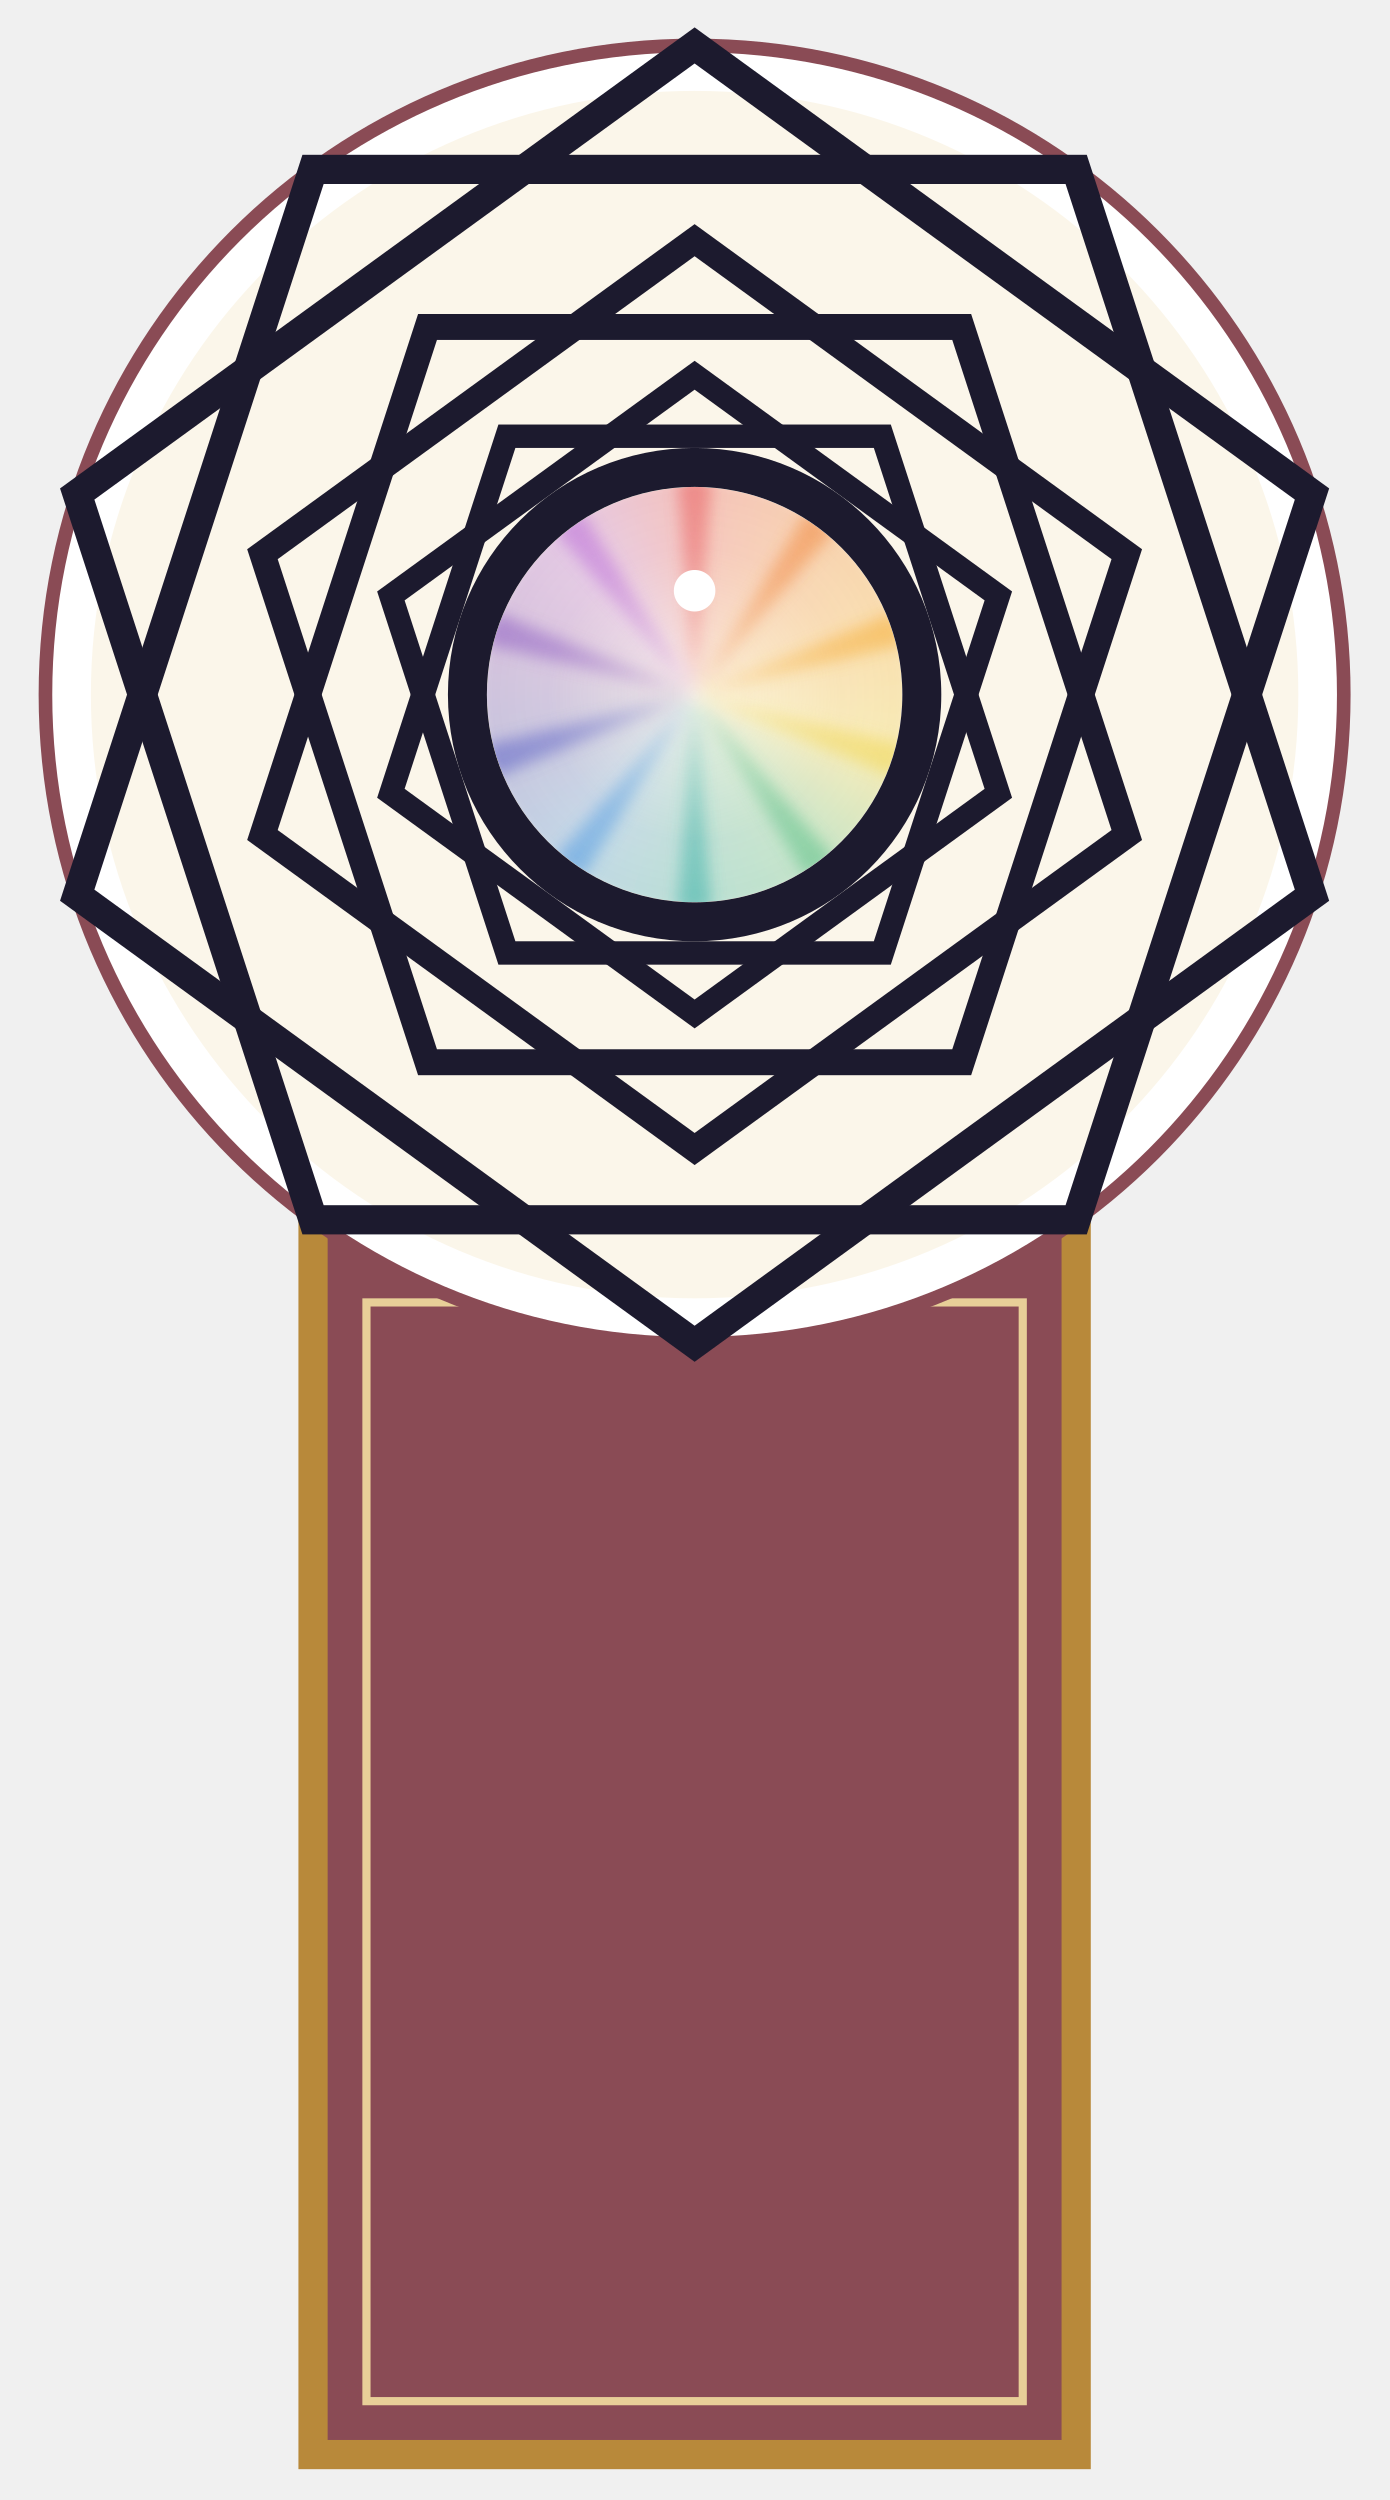
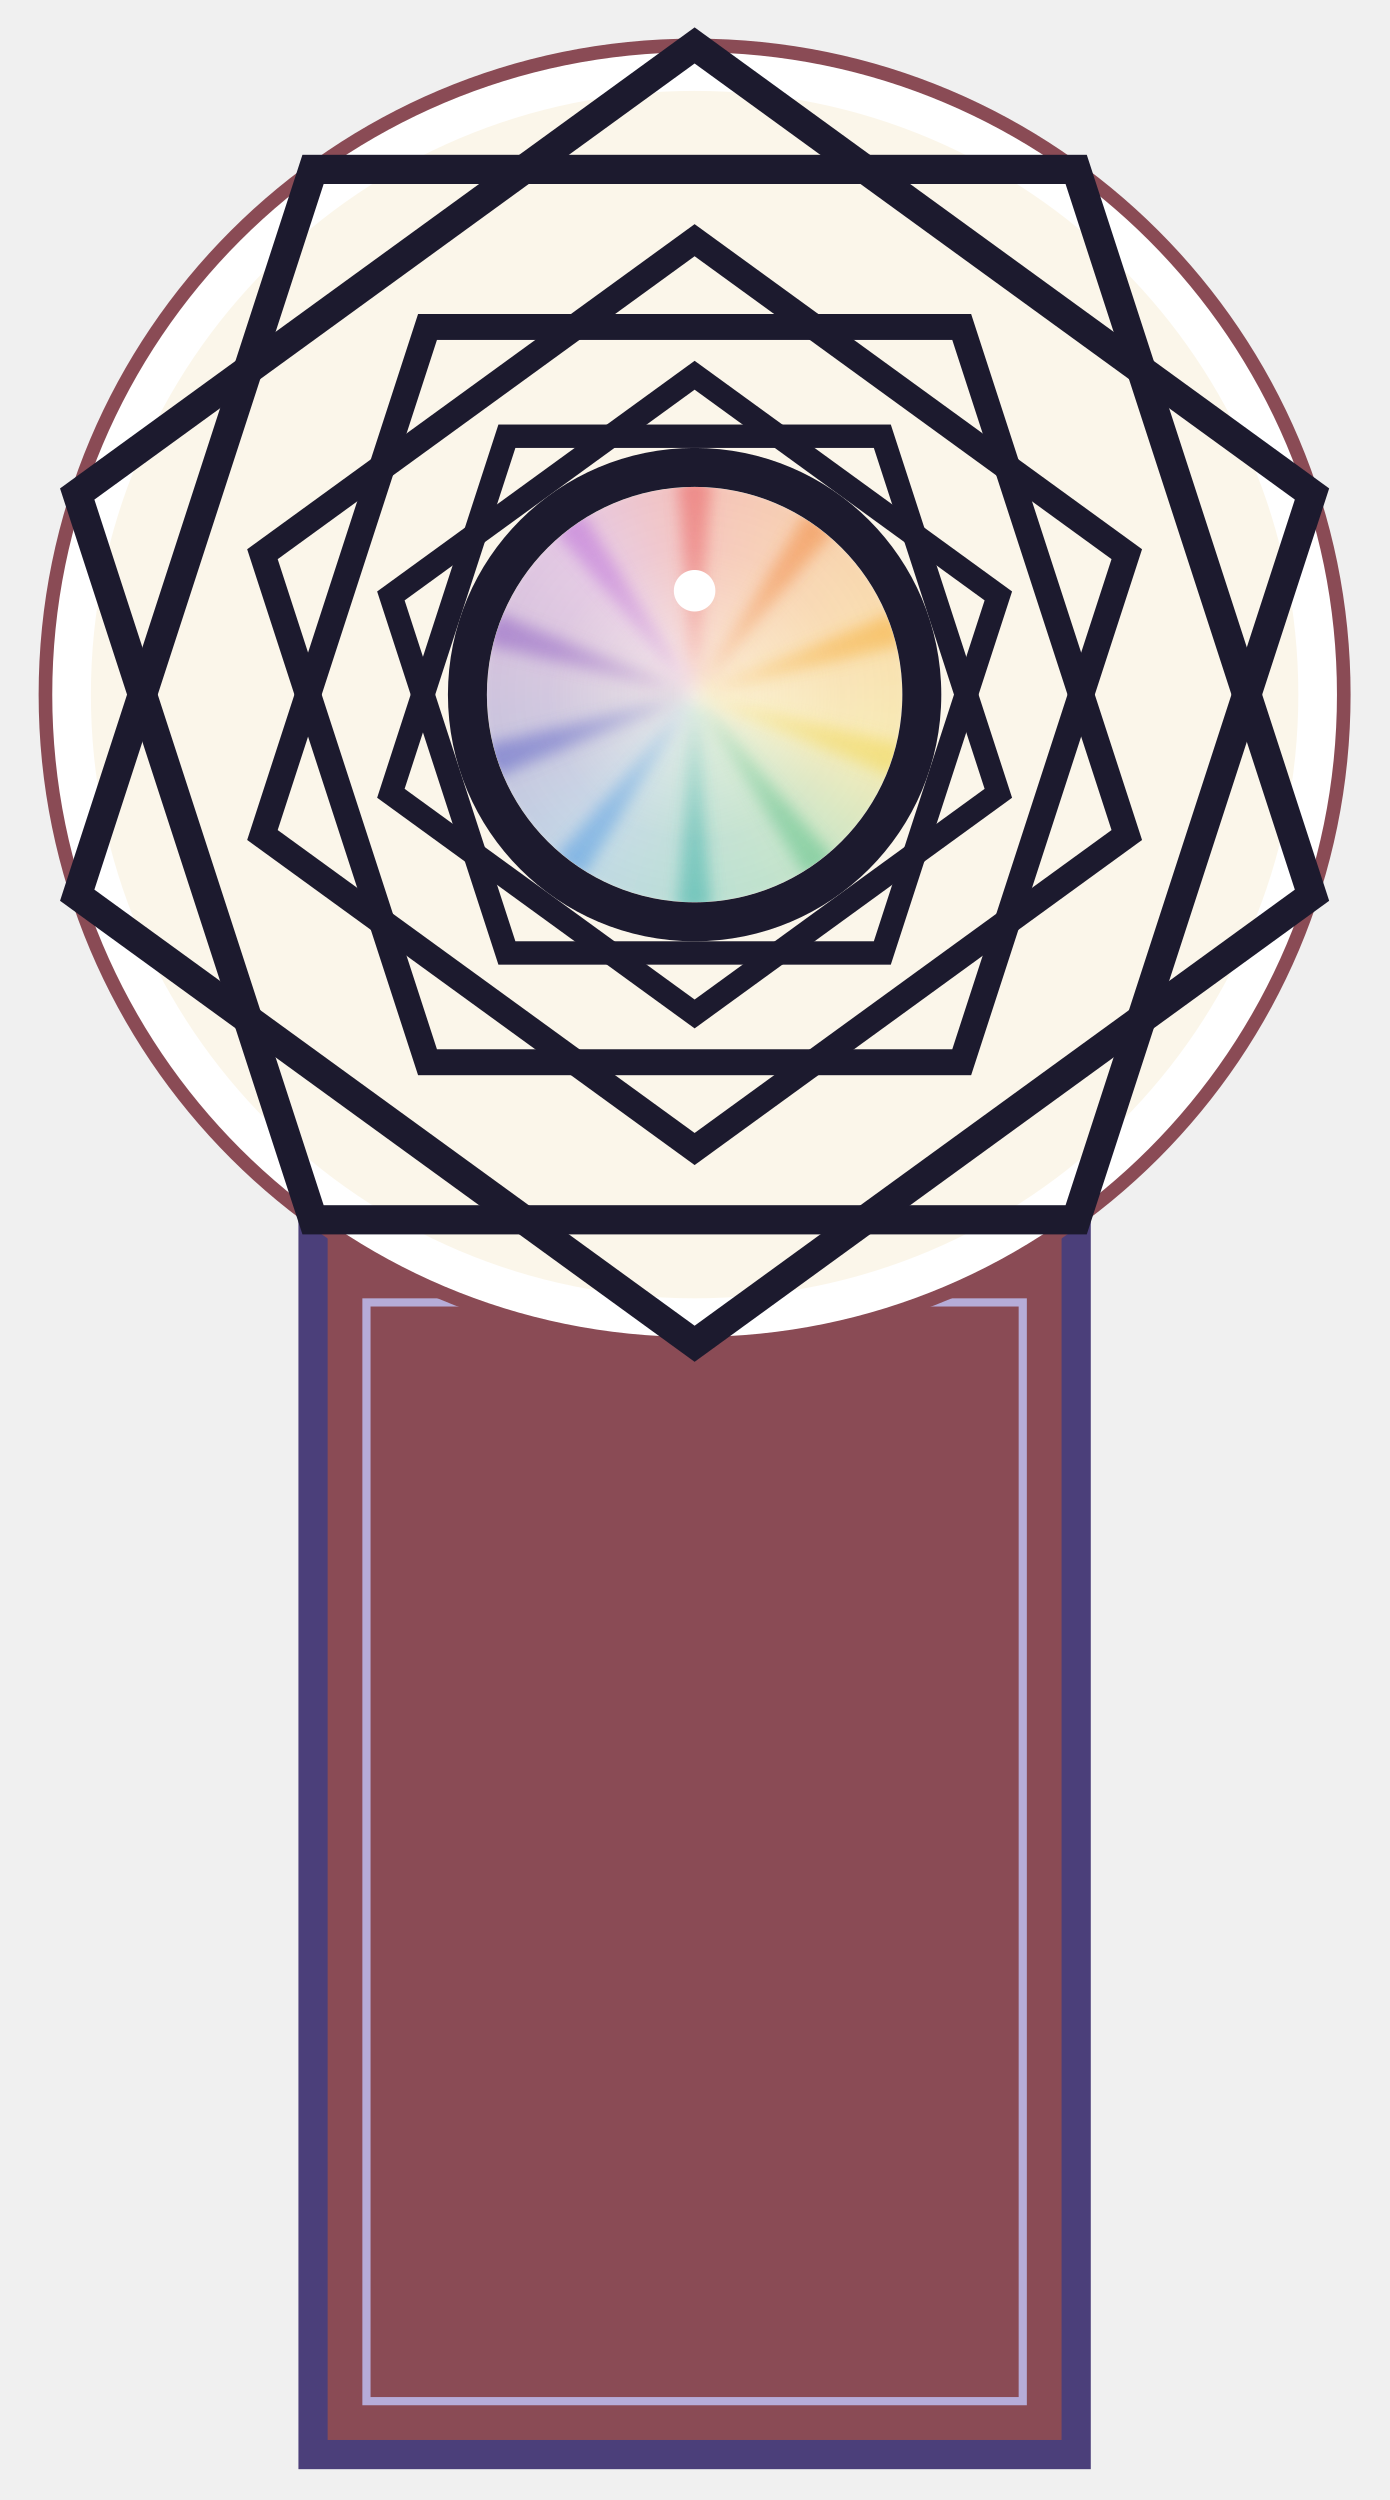
<svg xmlns="http://www.w3.org/2000/svg" viewBox="-107.00 -107.00 214.00 385.11" role="img" aria-label="Sisters of Sonder">
  <defs>
    <clipPath id="drop">
      <circle r="32.000" />
    </clipPath>
    <filter id="soft" x="-20%" y="-20%" width="140%" height="140%">
      <feGaussianBlur stdDeviation="1.120" />
    </filter>
    <radialGradient id="streak-ramp" gradientUnits="userSpaceOnUse" cx="0" cy="0" r="32.000">
      <stop offset="0" stop-color="#fff" stop-opacity=".35" />
      <stop offset=".7" stop-color="#fff" stop-opacity=".9" />
      <stop offset="1" stop-color="#fff" />
    </radialGradient>
    <mask id="streak-fade" maskUnits="userSpaceOnUse" x="-32.000" y="-32.000" width="64.000" height="64.000">
      <circle r="32.000" fill="url(#streak-ramp)" />
    </mask>
  </defs>
-   <rect x="-58.779" y="80.902" width="117.557" height="190.211" fill="#8a4b55" stroke="#b8893a" stroke-width="4.500" />
-   <rect x="-50.550" y="93.631" width="101.099" height="169.253" fill="none" stroke="#e8cf98" stroke-width="1.260" />
+   <rect x="-58.779" y="80.902" width="117.557" height="190.211" fill="#8a4b55" stroke="#4b3f7a" stroke-width="4.500" />
+   <rect x="-50.550" y="93.631" width="101.099" height="169.253" fill="none" stroke="#b6acd8" stroke-width="1.260" />
  <circle r="96.500" fill="#fbf6ea" />
  <circle r="96.500" fill="none" stroke="#ffffff" stroke-width="7.000" />
  <circle r="100.000" fill="none" stroke="#8a4b55" stroke-width="2.100" />
  <polygon points="0.000,-100.000 95.106,-30.902 58.779,80.902 -58.779,80.902 -95.106,-30.902" fill="none" stroke="#1c1a2e" stroke-width="4.500" stroke-linejoin="miter" />
  <polygon points="58.779,-80.902 95.106,30.902 0.000,100.000 -95.106,30.902 -58.779,-80.902" fill="none" stroke="#1c1a2e" stroke-width="4.500" stroke-linejoin="miter" />
  <polygon points="0.000,-70.000 66.574,-21.631 41.145,56.631 -41.145,56.631 -66.574,-21.631" fill="none" stroke="#1c1a2e" stroke-width="4.000" stroke-linejoin="miter" />
  <polygon points="41.145,-56.631 66.574,21.631 0.000,70.000 -66.574,21.631 -41.145,-56.631" fill="none" stroke="#1c1a2e" stroke-width="4.000" stroke-linejoin="miter" />
  <polygon points="0.000,-49.196 46.788,-15.202 28.916,39.800 -28.916,39.800 -46.788,-15.202" fill="none" stroke="#1c1a2e" stroke-width="3.600" stroke-linejoin="miter" />
  <polygon points="28.916,-39.800 46.788,15.202 0.000,49.196 -46.788,15.202 -28.916,-39.800" fill="none" stroke="#1c1a2e" stroke-width="3.600" stroke-linejoin="miter" />
  <circle r="32.000" fill="url(#water)" />
  <g clip-path="url(#drop)" mask="url(#streak-fade)" filter="url(#soft)" opacity="0.3">
    <path d="M0,0 L-0.176,-33.600 L1.348,-33.573 Z" fill="#e5494c" />
    <path d="M0,0 L0.997,-33.585 L2.519,-33.505 Z" fill="#e64c4a" />
    <path d="M0,0 L2.168,-33.530 L3.687,-33.397 Z" fill="#e74f48" />
    <path d="M0,0 L3.337,-33.434 L4.850,-33.248 Z" fill="#e75246" />
    <path d="M0,0 L4.502,-33.297 L6.008,-33.059 Z" fill="#e85444" />
    <path d="M0,0 L5.661,-33.120 L7.158,-32.829 Z" fill="#e85742" />
    <path d="M0,0 L6.814,-32.902 L8.299,-32.559 Z" fill="#e95a40" />
    <path d="M0,0 L7.958,-32.644 L9.430,-32.249 Z" fill="#ea5d3e" />
    <path d="M0,0 L9.092,-32.346 L10.550,-31.901 Z" fill="#ea603c" />
    <path d="M0,0 L10.216,-32.009 L11.657,-31.513 Z" fill="#eb623b" />
    <path d="M0,0 L11.326,-31.633 L12.750,-31.087 Z" fill="#eb6539" />
    <path d="M0,0 L12.423,-31.219 L13.827,-30.623 Z" fill="#ec6837" />
    <path d="M0,0 L13.505,-30.766 L14.887,-30.122 Z" fill="#ed6b35" />
    <path d="M0,0 L14.571,-30.276 L15.929,-29.584 Z" fill="#ed6e33" />
    <path d="M0,0 L15.619,-29.749 L16.952,-29.010 Z" fill="#ee7031" />
    <path d="M0,0 L16.647,-29.186 L17.954,-28.401 Z" fill="#ee732f" />
    <path d="M0,0 L17.656,-28.587 L18.934,-27.757 Z" fill="#ef762d" />
    <path d="M0,0 L18.643,-27.954 L19.892,-27.079 Z" fill="#f0792b" />
    <path d="M0,0 L19.607,-27.286 L20.825,-26.368 Z" fill="#f07b2a" />
    <path d="M0,0 L20.547,-26.585 L21.732,-25.626 Z" fill="#f07e2a" />
    <path d="M0,0 L21.463,-25.852 L22.613,-24.852 Z" fill="#f18029" />
    <path d="M0,0 L22.352,-25.087 L23.467,-24.047 Z" fill="#f18229" />
    <path d="M0,0 L23.214,-24.292 L24.292,-23.214 Z" fill="#f18528" />
    <path d="M0,0 L24.047,-23.467 L25.087,-22.352 Z" fill="#f28728" />
    <path d="M0,0 L24.852,-22.613 L25.852,-21.463 Z" fill="#f28a28" />
    <path d="M0,0 L25.626,-21.732 L26.585,-20.547 Z" fill="#f28c28" />
    <path d="M0,0 L26.368,-20.825 L27.286,-19.607 Z" fill="#f28e27" />
    <path d="M0,0 L27.079,-19.892 L27.954,-18.643 Z" fill="#f39127" />
    <path d="M0,0 L27.757,-18.934 L28.587,-17.656 Z" fill="#f39326" />
    <path d="M0,0 L28.401,-17.954 L29.186,-16.647 Z" fill="#f39526" />
    <path d="M0,0 L29.010,-16.952 L29.749,-15.619 Z" fill="#f39826" />
    <path d="M0,0 L29.584,-15.929 L30.276,-14.571 Z" fill="#f49a26" />
    <path d="M0,0 L30.122,-14.887 L30.766,-13.505 Z" fill="#f49d25" />
    <path d="M0,0 L30.623,-13.827 L31.219,-12.423 Z" fill="#f49f25" />
    <path d="M0,0 L31.087,-12.750 L31.633,-11.326 Z" fill="#f5a124" />
    <path d="M0,0 L31.513,-11.657 L32.009,-10.216 Z" fill="#f5a424" />
    <path d="M0,0 L31.901,-10.550 L32.346,-9.092 Z" fill="#f5a625" />
    <path d="M0,0 L32.249,-9.430 L32.644,-7.958 Z" fill="#f4a926" />
    <path d="M0,0 L32.559,-8.299 L32.902,-6.814 Z" fill="#f4ab28" />
    <path d="M0,0 L32.829,-7.158 L33.120,-5.661 Z" fill="#f4ae29" />
    <path d="M0,0 L33.059,-6.008 L33.297,-4.502 Z" fill="#f4b02b" />
    <path d="M0,0 L33.248,-4.850 L33.434,-3.337 Z" fill="#f3b32c" />
    <path d="M0,0 L33.397,-3.687 L33.530,-2.168 Z" fill="#f3b52e" />
    <path d="M0,0 L33.505,-2.519 L33.585,-0.997 Z" fill="#f2b82f" />
    <path d="M0,0 L33.573,-1.348 L33.600,0.176 Z" fill="#f2ba31" />
    <path d="M0,0 L33.600,-0.176 L33.573,1.348 Z" fill="#f2bd32" />
    <path d="M0,0 L33.585,0.997 L33.505,2.519 Z" fill="#f2bf34" />
    <path d="M0,0 L33.530,2.168 L33.397,3.687 Z" fill="#f1c235" />
    <path d="M0,0 L33.434,3.337 L33.248,4.850 Z" fill="#f1c437" />
    <path d="M0,0 L33.297,4.502 L33.059,6.008 Z" fill="#f0c738" />
    <path d="M0,0 L33.120,5.661 L32.829,7.158 Z" fill="#f0c93a" />
    <path d="M0,0 L32.902,6.814 L32.559,8.299 Z" fill="#f0cc3b" />
    <path d="M0,0 L32.644,7.958 L32.249,9.430 Z" fill="#f0ce3d" />
    <path d="M0,0 L32.346,9.092 L31.901,10.550 Z" fill="#efd13e" />
    <path d="M0,0 L32.009,10.216 L31.513,11.657 Z" fill="#ead141" />
    <path d="M0,0 L31.633,11.326 L31.087,12.750 Z" fill="#e1d044" />
    <path d="M0,0 L31.219,12.423 L30.623,13.827 Z" fill="#d8cf47" />
    <path d="M0,0 L30.766,13.505 L30.122,14.887 Z" fill="#cecd4a" />
    <path d="M0,0 L30.276,14.571 L29.584,15.929 Z" fill="#c5cc4e" />
    <path d="M0,0 L29.749,15.619 L29.010,16.952 Z" fill="#bbca51" />
    <path d="M0,0 L29.186,16.647 L28.401,17.954 Z" fill="#b2c954" />
    <path d="M0,0 L28.587,17.656 L27.757,18.934 Z" fill="#a9c858" />
    <path d="M0,0 L27.954,18.643 L27.079,19.892 Z" fill="#9fc65b" />
    <path d="M0,0 L27.286,19.607 L26.368,20.825 Z" fill="#96c55e" />
    <path d="M0,0 L26.585,20.547 L25.626,21.732 Z" fill="#8cc361" />
    <path d="M0,0 L25.852,21.463 L24.852,22.613 Z" fill="#83c265" />
    <path d="M0,0 L25.087,22.352 L24.047,23.467 Z" fill="#7ac168" />
    <path d="M0,0 L24.292,23.214 L23.214,24.292 Z" fill="#70bf6b" />
    <path d="M0,0 L23.467,24.047 L22.352,25.087 Z" fill="#67be6f" />
    <path d="M0,0 L22.613,24.852 L21.463,25.852 Z" fill="#5dbc72" />
    <path d="M0,0 L21.732,25.626 L20.547,26.585 Z" fill="#54bb75" />
    <path d="M0,0 L20.825,26.368 L19.607,27.286 Z" fill="#4bba78" />
    <path d="M0,0 L19.892,27.079 L18.643,27.954 Z" fill="#45b97b" />
    <path d="M0,0 L18.934,27.757 L17.656,28.587 Z" fill="#43b87d" />
    <path d="M0,0 L17.954,28.401 L16.647,29.186 Z" fill="#41b77f" />
    <path d="M0,0 L16.952,29.010 L15.619,29.749 Z" fill="#3fb681" />
    <path d="M0,0 L15.929,29.584 L14.571,30.276 Z" fill="#3eb584" />
    <path d="M0,0 L14.887,30.122 L13.505,30.766 Z" fill="#3cb486" />
    <path d="M0,0 L13.827,30.623 L12.423,31.219 Z" fill="#3ab388" />
    <path d="M0,0 L12.750,31.087 L11.326,31.633 Z" fill="#38b28a" />
    <path d="M0,0 L11.657,31.513 L10.216,32.009 Z" fill="#36b18c" />
    <path d="M0,0 L10.550,31.901 L9.092,32.346 Z" fill="#34b08e" />
    <path d="M0,0 L9.430,32.249 L7.958,32.644 Z" fill="#32af90" />
    <path d="M0,0 L8.299,32.559 L6.814,32.902 Z" fill="#30ae92" />
    <path d="M0,0 L7.158,32.829 L5.661,33.120 Z" fill="#2ead94" />
    <path d="M0,0 L6.008,33.059 L4.502,33.297 Z" fill="#2cac96" />
    <path d="M0,0 L4.850,33.248 L3.337,33.434 Z" fill="#2bab99" />
    <path d="M0,0 L3.687,33.397 L2.168,33.530 Z" fill="#29aa9b" />
    <path d="M0,0 L2.519,33.505 L0.997,33.585 Z" fill="#27a99d" />
    <path d="M0,0 L1.348,33.573 L-0.176,33.600 Z" fill="#25a89f" />
    <path d="M0,0 L0.176,33.600 L-1.348,33.573 Z" fill="#25a7a2" />
    <path d="M0,0 L-0.997,33.585 L-2.519,33.505 Z" fill="#26a6a5" />
    <path d="M0,0 L-2.168,33.530 L-3.687,33.397 Z" fill="#27a5a9" />
    <path d="M0,0 L-3.337,33.434 L-4.850,33.248 Z" fill="#28a3ac" />
    <path d="M0,0 L-4.502,33.297 L-6.008,33.059 Z" fill="#2aa2b0" />
    <path d="M0,0 L-5.661,33.120 L-7.158,32.829 Z" fill="#2ba0b4" />
    <path d="M0,0 L-6.814,32.902 L-8.299,32.559 Z" fill="#2c9fb7" />
    <path d="M0,0 L-7.958,32.644 L-9.430,32.249 Z" fill="#2e9ebb" />
    <path d="M0,0 L-9.092,32.346 L-10.550,31.901 Z" fill="#2f9cbe" />
    <path d="M0,0 L-10.216,32.009 L-11.657,31.513 Z" fill="#309bc2" />
    <path d="M0,0 L-11.326,31.633 L-12.750,31.087 Z" fill="#3199c5" />
    <path d="M0,0 L-12.423,31.219 L-13.827,30.623 Z" fill="#3398c9" />
    <path d="M0,0 L-13.505,30.766 L-14.887,30.122 Z" fill="#3497cc" />
    <path d="M0,0 L-14.571,30.276 L-15.929,29.584 Z" fill="#3595d0" />
    <path d="M0,0 L-15.619,29.749 L-16.952,29.010 Z" fill="#3794d4" />
    <path d="M0,0 L-16.647,29.186 L-17.954,28.401 Z" fill="#3892d7" />
    <path d="M0,0 L-17.656,28.587 L-18.934,27.757 Z" fill="#3991db" />
    <path d="M0,0 L-18.643,27.954 L-19.892,27.079 Z" fill="#3a90de" />
    <path d="M0,0 L-19.607,27.286 L-20.825,26.368 Z" fill="#3b8ddf" />
    <path d="M0,0 L-20.547,26.585 L-21.732,25.626 Z" fill="#3c8ade" />
    <path d="M0,0 L-21.463,25.852 L-22.613,24.852 Z" fill="#3d86dc" />
    <path d="M0,0 L-22.352,25.087 L-23.467,24.047 Z" fill="#3e83da" />
    <path d="M0,0 L-23.214,24.292 L-24.292,23.214 Z" fill="#3f7fd8" />
    <path d="M0,0 L-24.047,23.467 L-25.087,22.352 Z" fill="#407bd7" />
    <path d="M0,0 L-24.852,22.613 L-25.852,21.463 Z" fill="#4078d5" />
    <path d="M0,0 L-25.626,21.732 L-26.585,20.547 Z" fill="#4174d4" />
    <path d="M0,0 L-26.368,20.825 L-27.286,19.607 Z" fill="#4271d2" />
    <path d="M0,0 L-27.079,19.892 L-27.954,18.643 Z" fill="#436dd0" />
    <path d="M0,0 L-27.757,18.934 L-28.587,17.656 Z" fill="#446ace" />
    <path d="M0,0 L-28.401,17.954 L-29.186,16.647 Z" fill="#4566cd" />
    <path d="M0,0 L-29.010,16.952 L-29.749,15.619 Z" fill="#4563cb" />
    <path d="M0,0 L-29.584,15.929 L-30.276,14.571 Z" fill="#465fca" />
    <path d="M0,0 L-30.122,14.887 L-30.766,13.505 Z" fill="#475bc8" />
    <path d="M0,0 L-30.623,13.827 L-31.219,12.423 Z" fill="#4858c6" />
    <path d="M0,0 L-31.087,12.750 L-31.633,11.326 Z" fill="#4954c4" />
    <path d="M0,0 L-31.513,11.657 L-32.009,10.216 Z" fill="#4a51c3" />
    <path d="M0,0 L-31.901,10.550 L-32.346,9.092 Z" fill="#4c4fc2" />
    <path d="M0,0 L-32.249,9.430 L-32.644,7.958 Z" fill="#4e4ec2" />
    <path d="M0,0 L-32.559,8.299 L-32.902,6.814 Z" fill="#524ec2" />
    <path d="M0,0 L-32.829,7.158 L-33.120,5.661 Z" fill="#544ec1" />
    <path d="M0,0 L-33.059,6.008 L-33.297,4.502 Z" fill="#584dc1" />
    <path d="M0,0 L-33.248,4.850 L-33.434,3.337 Z" fill="#5a4dc1" />
    <path d="M0,0 L-33.397,3.687 L-33.530,2.168 Z" fill="#5e4cc1" />
    <path d="M0,0 L-33.505,2.519 L-33.585,0.997 Z" fill="#604cc1" />
    <path d="M0,0 L-33.573,1.348 L-33.600,-0.176 Z" fill="#644cc1" />
    <path d="M0,0 L-33.600,0.176 L-33.573,-1.348 Z" fill="#664bc0" />
    <path d="M0,0 L-33.585,-0.997 L-33.505,-2.519 Z" fill="#6a4bc0" />
    <path d="M0,0 L-33.530,-2.168 L-33.397,-3.687 Z" fill="#6c4bc0" />
    <path d="M0,0 L-33.434,-3.337 L-33.248,-4.850 Z" fill="#704ac0" />
    <path d="M0,0 L-33.297,-4.502 L-33.059,-6.008 Z" fill="#724ac0" />
    <path d="M0,0 L-33.120,-5.661 L-32.829,-7.158 Z" fill="#7649c0" />
    <path d="M0,0 L-32.902,-6.814 L-32.559,-8.299 Z" fill="#7849bf" />
    <path d="M0,0 L-32.644,-7.958 L-32.249,-9.430 Z" fill="#7c49bf" />
    <path d="M0,0 L-32.346,-9.092 L-31.901,-10.550 Z" fill="#7e48bf" />
    <path d="M0,0 L-32.009,-10.216 L-31.513,-11.657 Z" fill="#8148c0" />
    <path d="M0,0 L-31.633,-11.326 L-31.087,-12.750 Z" fill="#844ac1" />
    <path d="M0,0 L-31.219,-12.423 L-30.623,-13.827 Z" fill="#874ac2" />
    <path d="M0,0 L-30.766,-13.505 L-30.122,-14.887 Z" fill="#8a4cc3" />
    <path d="M0,0 L-30.276,-14.571 L-29.584,-15.929 Z" fill="#8d4cc5" />
    <path d="M0,0 L-29.749,-15.619 L-29.010,-16.952 Z" fill="#904ec6" />
    <path d="M0,0 L-29.186,-16.647 L-28.401,-17.954 Z" fill="#924ec7" />
    <path d="M0,0 L-28.587,-17.656 L-27.757,-18.934 Z" fill="#9550c9" />
    <path d="M0,0 L-27.954,-18.643 L-27.079,-19.892 Z" fill="#9850ca" />
    <path d="M0,0 L-27.286,-19.607 L-26.368,-20.825 Z" fill="#9b52cb" />
    <path d="M0,0 L-26.585,-20.547 L-25.626,-21.732 Z" fill="#9e52cc" />
    <path d="M0,0 L-25.852,-21.463 L-24.852,-22.613 Z" fill="#a154ce" />
    <path d="M0,0 L-25.087,-22.352 L-24.047,-23.467 Z" fill="#a354cf" />
    <path d="M0,0 L-24.292,-23.214 L-23.214,-24.292 Z" fill="#a656d0" />
    <path d="M0,0 L-23.467,-24.047 L-22.352,-25.087 Z" fill="#a956d2" />
    <path d="M0,0 L-22.613,-24.852 L-21.463,-25.852 Z" fill="#ac58d3" />
    <path d="M0,0 L-21.732,-25.626 L-20.547,-26.585 Z" fill="#af58d4" />
    <path d="M0,0 L-20.825,-26.368 L-19.607,-27.286 Z" fill="#b25ad5" />
    <path d="M0,0 L-19.892,-27.079 L-18.643,-27.954 Z" fill="#b45ad2" />
    <path d="M0,0 L-18.934,-27.757 L-17.656,-28.587 Z" fill="#b758cb" />
    <path d="M0,0 L-17.954,-28.401 L-16.647,-29.186 Z" fill="#ba58c3" />
    <path d="M0,0 L-16.952,-29.010 L-15.619,-29.749 Z" fill="#bd56bb" />
    <path d="M0,0 L-15.929,-29.584 L-14.571,-30.276 Z" fill="#c056b4" />
    <path d="M0,0 L-14.887,-30.122 L-13.505,-30.766 Z" fill="#c254ac" />
    <path d="M0,0 L-13.827,-30.623 L-12.423,-31.219 Z" fill="#c554a5" />
    <path d="M0,0 L-12.750,-31.087 L-11.326,-31.633 Z" fill="#c8529d" />
    <path d="M0,0 L-11.657,-31.513 L-10.216,-32.009 Z" fill="#cb5295" />
    <path d="M0,0 L-10.550,-31.901 L-9.092,-32.346 Z" fill="#cd508e" />
    <path d="M0,0 L-9.430,-32.249 L-7.958,-32.644 Z" fill="#d05086" />
    <path d="M0,0 L-8.299,-32.559 L-6.814,-32.902 Z" fill="#d34e7e" />
    <path d="M0,0 L-7.158,-32.829 L-5.661,-33.120 Z" fill="#d64e77" />
    <path d="M0,0 L-6.008,-33.059 L-4.502,-33.297 Z" fill="#d84c6f" />
    <path d="M0,0 L-4.850,-33.248 L-3.337,-33.434 Z" fill="#db4c68" />
    <path d="M0,0 L-3.687,-33.397 L-2.168,-33.530 Z" fill="#de4a60" />
    <path d="M0,0 L-2.519,-33.505 L-0.997,-33.585 Z" fill="#e14a58" />
    <path d="M0,0 L-1.348,-33.573 L0.176,-33.600 Z" fill="#e44851" />
  </g>
  <g clip-path="url(#drop)" mask="url(#streak-fade)" filter="url(#soft)" opacity="0.45">
    <path d="M0,0 L-2.636,-33.496 L2.636,-33.496 Z" fill="#e5484d" />
    <path d="M0,0 L17.556,-28.649 L21.821,-25.550 Z" fill="#f07a2a" />
    <path d="M0,0 L31.042,-12.858 L32.672,-7.844 Z" fill="#f5a524" />
    <path d="M0,0 L32.672,7.844 L31.042,12.858 Z" fill="#efd23f" />
    <path d="M0,0 L21.821,25.550 L17.556,28.649 Z" fill="#46b97a" />
    <path d="M0,0 L2.636,33.496 L-2.636,33.496 Z" fill="#24a8a0" />
    <path d="M0,0 L-17.556,28.649 L-21.821,25.550 Z" fill="#3b8fe0" />
    <path d="M0,0 L-31.042,12.858 L-32.672,7.844 Z" fill="#4a4fc2" />
    <path d="M0,0 L-32.672,-7.844 L-31.042,-12.858 Z" fill="#8048bf" />
    <path d="M0,0 L-21.821,-25.550 L-17.556,-28.649 Z" fill="#b35ad6" />
  </g>
  <circle r="35.000" fill="none" stroke="#1c1a2e" stroke-width="6.000" />
  <circle cx="0.000" cy="-16.000" r="3.200" fill="#ffffff" />
</svg>
